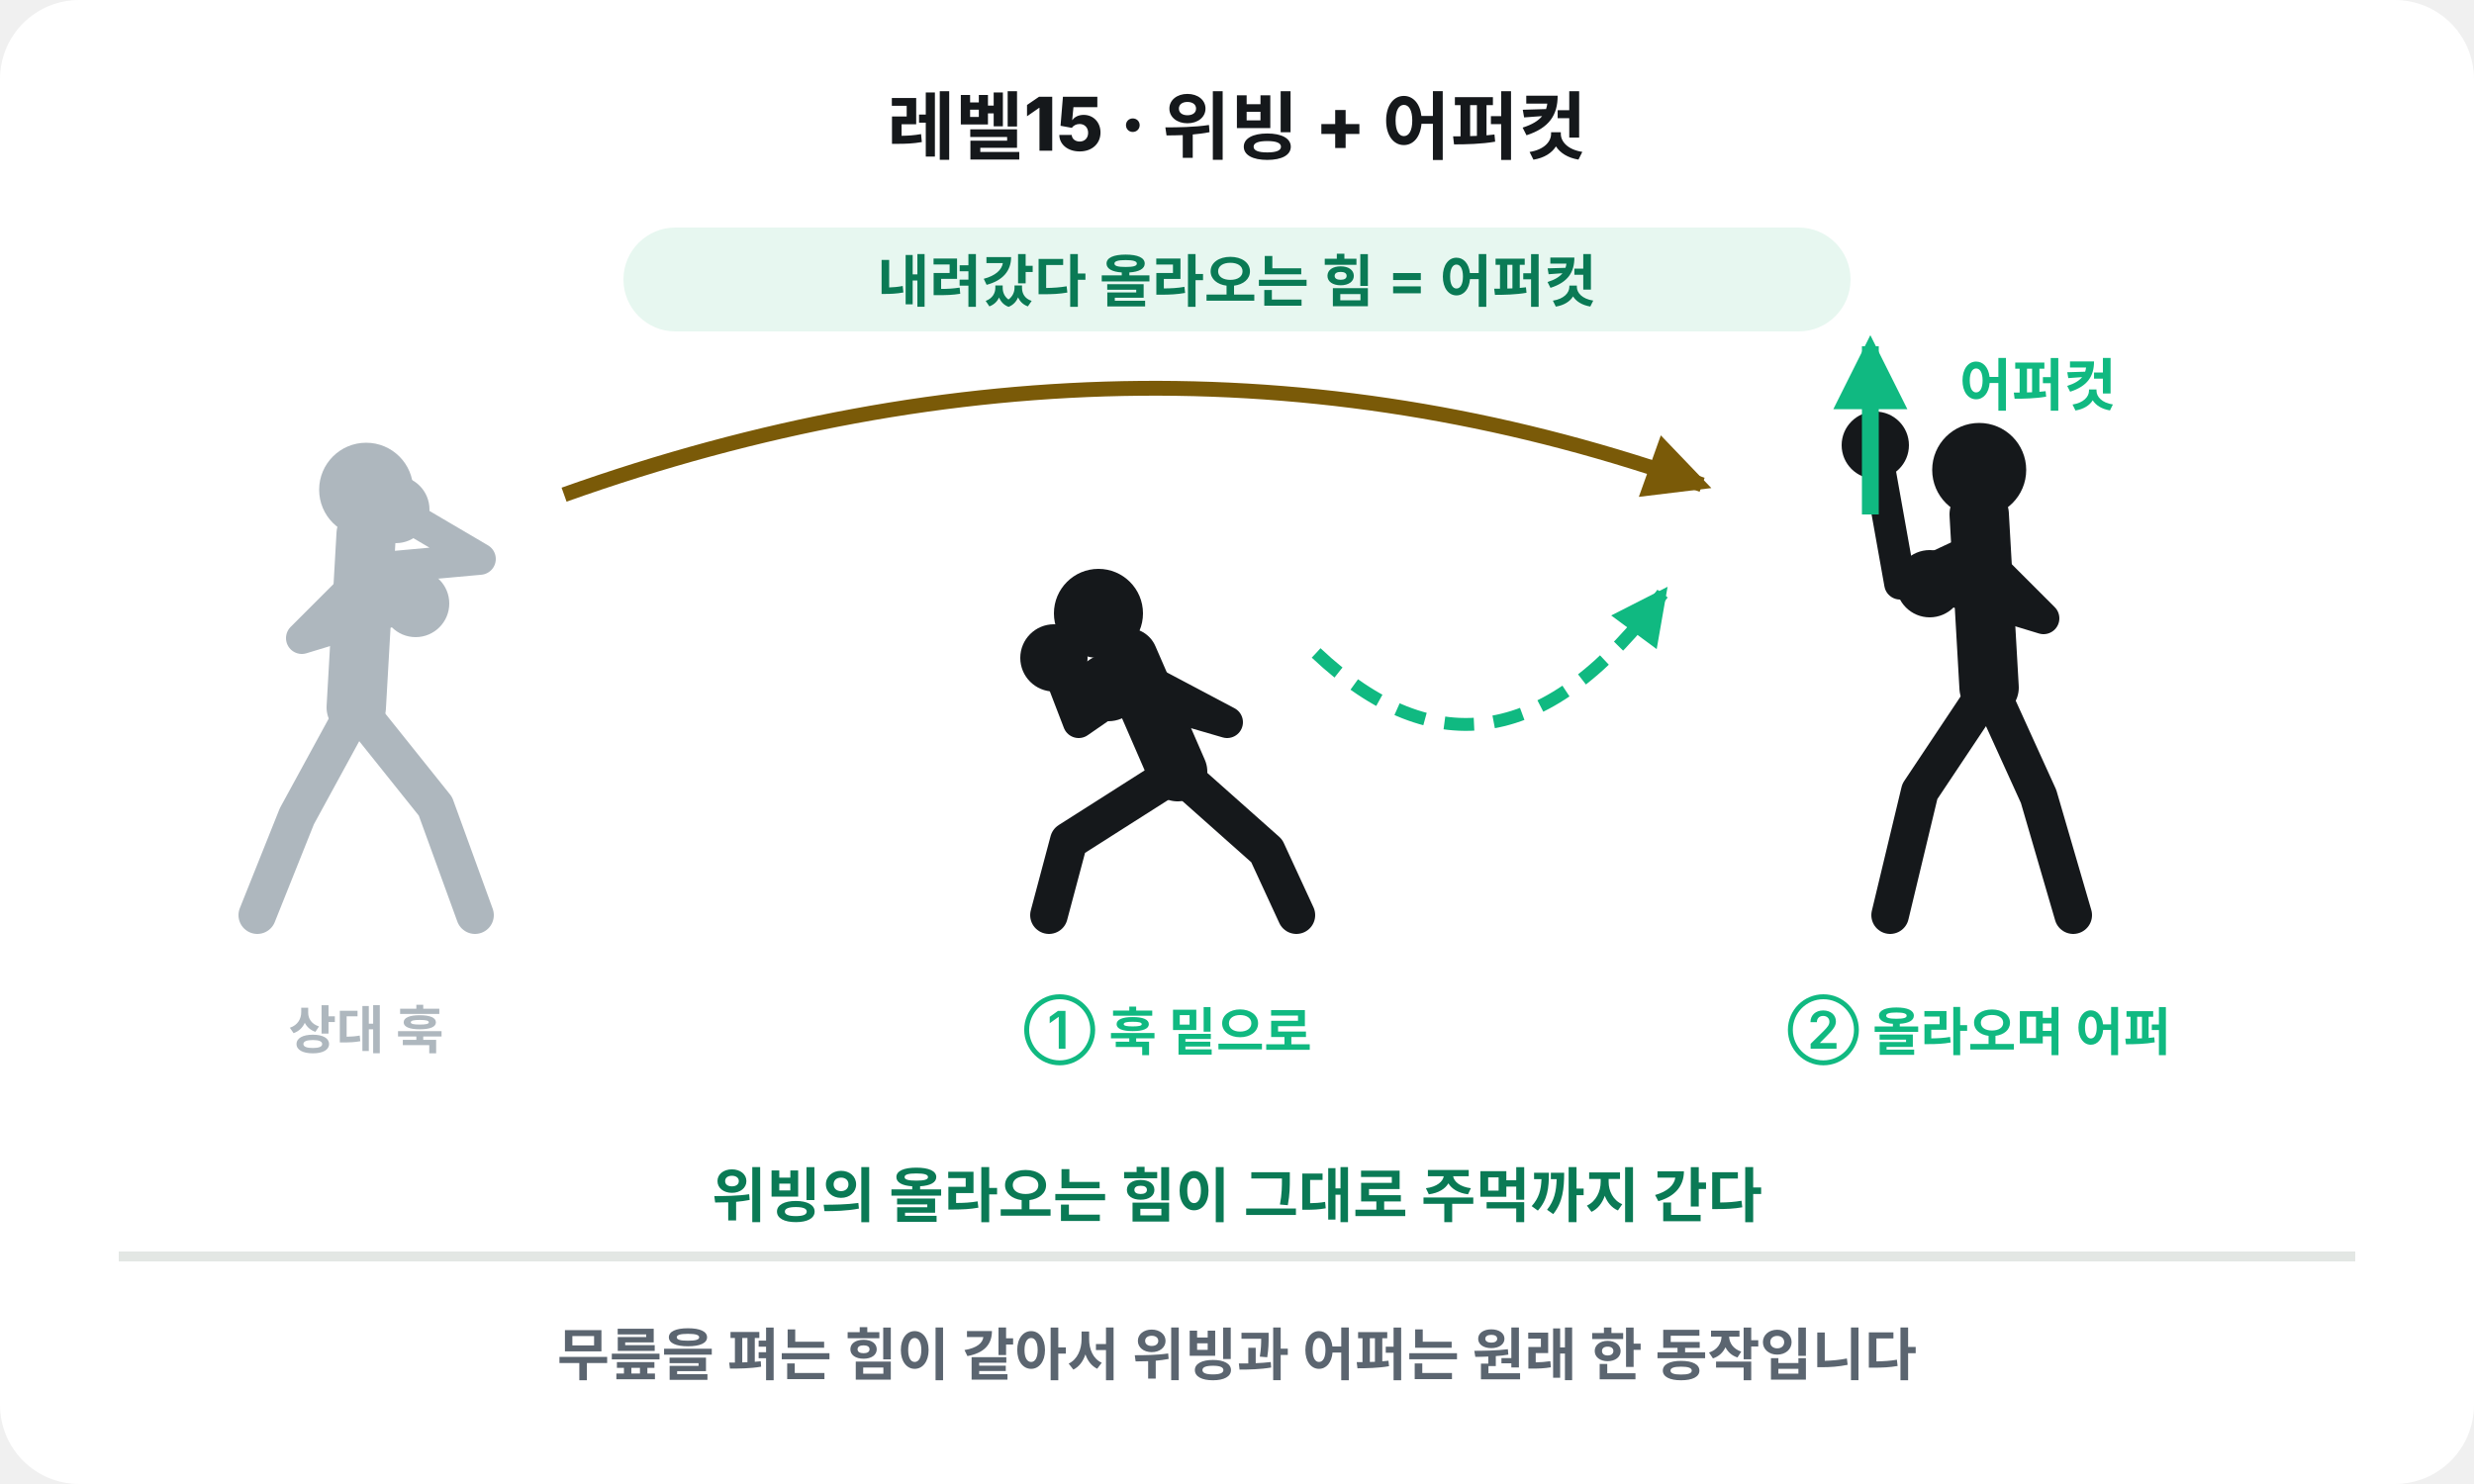
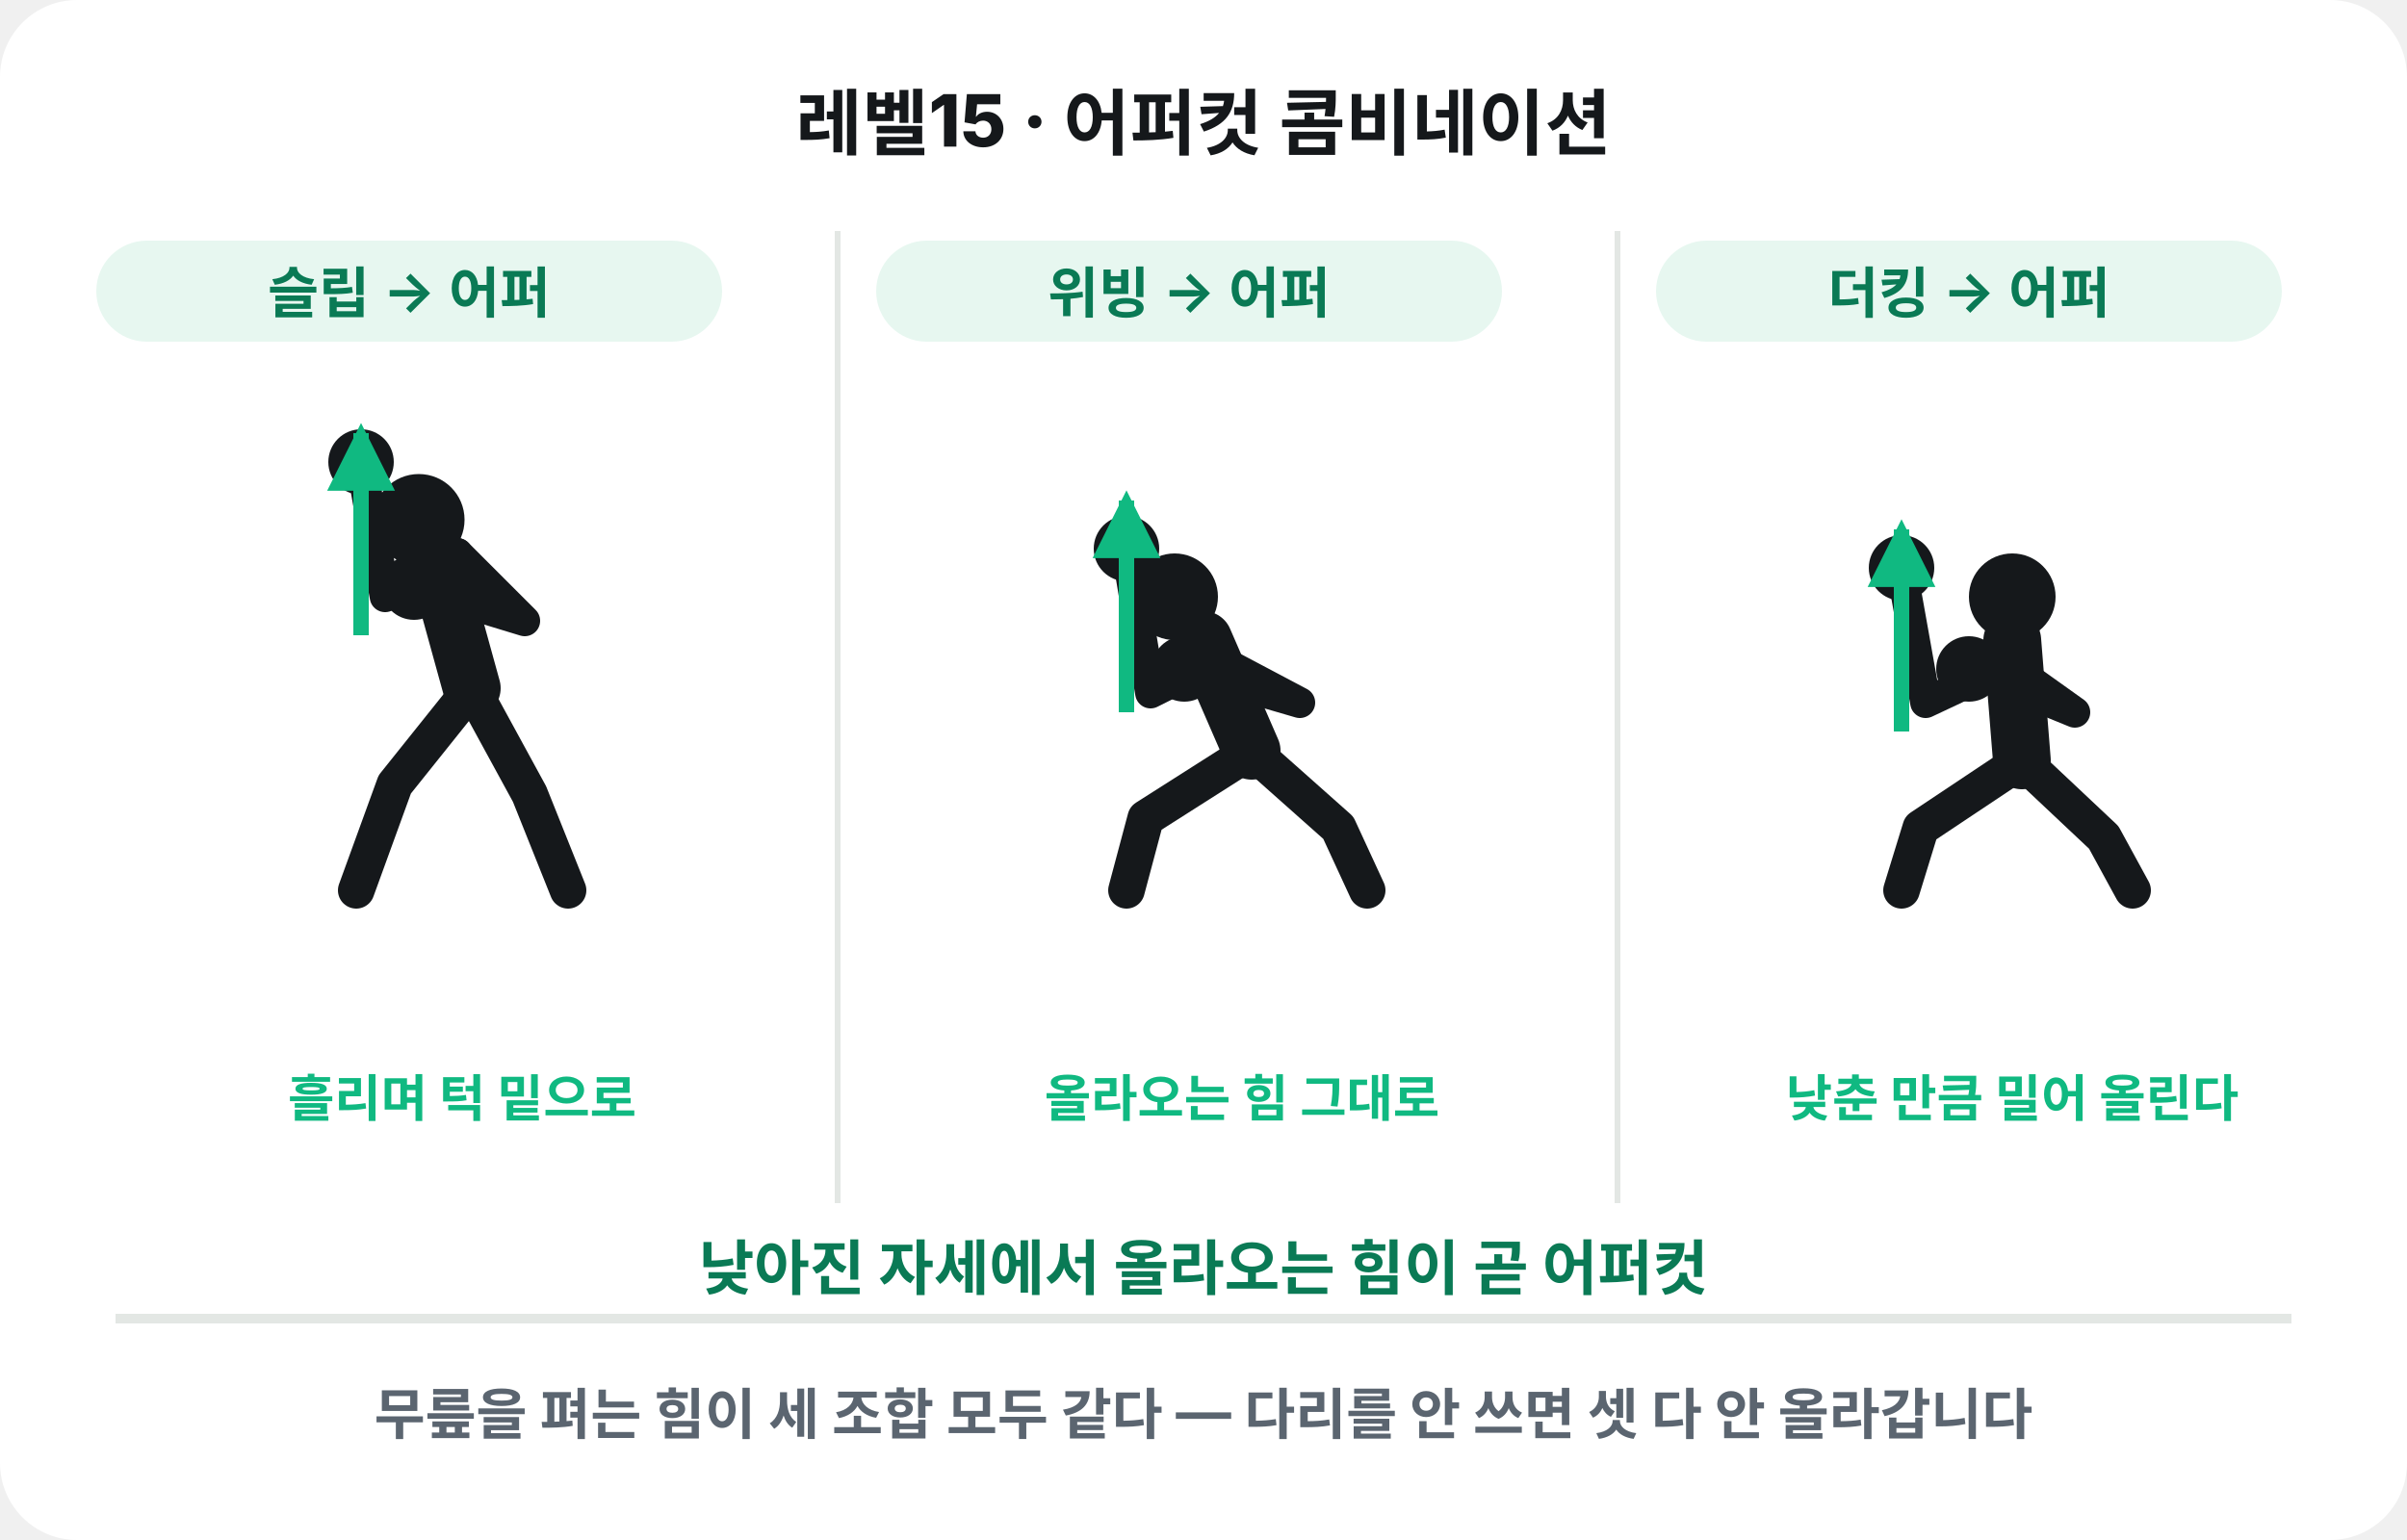
- <svg xmlns="http://www.w3.org/2000/svg" viewBox="0 0 500 300" role="img" font-family="'Pretendard','IBM Plex Sans KR',system-ui,-apple-system,'Malgun Gothic',sans-serif" aria-label="상대 훅 밑을 위빙으로 지나 무릎이 펴지며 올라오는 힘이 그대로 어퍼컷이 된다.">
+ <svg xmlns="http://www.w3.org/2000/svg" viewBox="0 0 500 320" role="img" font-family="'Pretendard','IBM Plex Sans KR',system-ui,-apple-system,'Malgun Gothic',sans-serif" aria-label="슬립·위빙·더킹으로 낮아진 자세에서 무릎을 펴는 힘이 그대로 어퍼컷이 된다.">
  <defs>
-     <marker id="wu-m" viewBox="0 0 10 10" refX="8.5" refY="5" markerWidth="4.4" markerHeight="4.4" orient="auto-start-reverse">
+     <marker id="cb15-m" viewBox="0 0 10 10" refX="8.5" refY="5" markerWidth="4.4" markerHeight="4.4" orient="auto-start-reverse">
      <path d="M0,0 L10,5 L0,10 z" fill="#10B981" />
    </marker>
-     <marker id="wu-g" viewBox="0 0 10 10" refX="8.5" refY="5" markerWidth="4.4" markerHeight="4.4" orient="auto-start-reverse">
-       <path d="M0,0 L10,5 L0,10 z" fill="#7A5A08" />
-     </marker>
  </defs>
-   <rect x="0" y="0" width="500" height="300" rx="16" fill="#FFFFFF" />
-   <text x="250" y="31" fill="#15181B" font-size="15" font-weight="800" text-anchor="middle">레벨15 · 위빙 + 어퍼컷</text>
-   <rect x="126" y="46" width="248" height="21" rx="10.5" fill="#E7F7F0" />
-   <text x="250" y="61" fill="#0A7A55" font-size="11.5" font-weight="700" text-anchor="middle">내려갔다 올라오는 힘 = 어퍼컷</text>
-   <g opacity="1">
-     <polyline points="75,115 61,129 84,122" fill="none" stroke="#AEB7BE" stroke-width="6.4" stroke-linecap="round" stroke-linejoin="round" />
-     <circle cx="84" cy="122" r="6.8" fill="#AEB7BE" />
-     <polyline points="72,143 60,165 52,185" fill="none" stroke="#AEB7BE" stroke-width="7.6" stroke-linecap="round" stroke-linejoin="round" />
-     <polyline points="74,108 72,143" fill="none" stroke="#AEB7BE" stroke-width="12" stroke-linecap="round" stroke-linejoin="round" />
-     <polyline points="72,143 88,163 96,185" fill="none" stroke="#AEB7BE" stroke-width="7.6" stroke-linecap="round" stroke-linejoin="round" />
-     <circle cx="74" cy="99" r="9.5" fill="#AEB7BE" />
-     <polyline points="75,115 97,113 80,103" fill="none" stroke="#AEB7BE" stroke-width="6.4" stroke-linecap="round" stroke-linejoin="round" />
-     <circle cx="80" cy="103" r="6.8" fill="#AEB7BE" />
-   </g>
-   <text x="74" y="212" fill="#AEB7BE" font-size="10.5" font-weight="600" text-anchor="middle">상대 훅</text>
-   <path d="M114,100 Q232,58 344,98" fill="none" stroke="#7A5A08" stroke-width="3" marker-end="url(#wu-g)" />
-   <g transform="translate(472,0) scale(-1,1)">
+   <rect x="0" y="0" width="500" height="320" rx="16" fill="#FFFFFF" />
+   <text x="250" y="31" fill="#15181B" font-size="15" font-weight="800" text-anchor="middle">레벨15 · 어퍼컷 콤비네이션</text>
+   <line x1="174" y1="48" x2="174" y2="250" stroke="#E3E7E4" stroke-width="1.2" />
+   <line x1="336" y1="48" x2="336" y2="250" stroke="#E3E7E4" stroke-width="1.2" />
+   <rect x="20" y="50" width="130" height="21" rx="10.5" fill="#E7F7F0" />
+   <text x="85" y="65" fill="#0A7A55" font-size="11.5" font-weight="700" text-anchor="middle">슬립 → 어퍼</text>
+   <g transform="translate(192,0) scale(-1,1)">
    <g opacity="1">
-       <polyline points="241,137 224,146 248,139" fill="none" stroke="#15181B" stroke-width="6.4" stroke-linecap="round" stroke-linejoin="round" />
-       <circle cx="248" cy="139" r="6.8" fill="#15181B" />
-       <polyline points="234,156 216,172 210,185" fill="none" stroke="#15181B" stroke-width="7.6" stroke-linecap="round" stroke-linejoin="round" />
-       <polyline points="244,133 234,156" fill="none" stroke="#15181B" stroke-width="12" stroke-linecap="round" stroke-linejoin="round" />
-       <polyline points="234,156 256,170 260,185" fill="none" stroke="#15181B" stroke-width="7.6" stroke-linecap="round" stroke-linejoin="round" />
-       <circle cx="250" cy="124" r="9" fill="#15181B" />
-       <polyline points="241,137 254,146 259,133" fill="none" stroke="#15181B" stroke-width="6.4" stroke-linecap="round" stroke-linejoin="round" />
-       <circle cx="259" cy="133" r="6.8" fill="#15181B" />
+       <polyline points="97,115 83,129 106,122" fill="none" stroke="#15181B" stroke-width="6.4" stroke-linecap="round" stroke-linejoin="round" />
+       <circle cx="106" cy="122" r="6.8" fill="#15181B" />
+       <polyline points="94,143 82,165 74,185" fill="none" stroke="#15181B" stroke-width="7.6" stroke-linecap="round" stroke-linejoin="round" />
+       <polyline points="102,114 94,143" fill="none" stroke="#15181B" stroke-width="12" stroke-linecap="round" stroke-linejoin="round" />
+       <polyline points="94,143 110,163 118,185" fill="none" stroke="#15181B" stroke-width="7.6" stroke-linecap="round" stroke-linejoin="round" />
+       <circle cx="105" cy="108" r="9.5" fill="#15181B" />
+       <polyline points="97,115 112,124 117,96" fill="none" stroke="#15181B" stroke-width="6.4" stroke-linecap="round" stroke-linejoin="round" />
+       <circle cx="117" cy="96" r="6.8" fill="#15181B" />
    </g>
  </g>
-   <text x="236" y="212" fill="#10B981" font-size="10.5" font-weight="600" text-anchor="middle">① 훅 밑으로</text>
-   <path d="M266,132 Q302,166 336,120" fill="none" stroke="#10B981" stroke-width="2.6" stroke-dasharray="6 4" marker-end="url(#wu-m)" />
-   <g transform="translate(800,0) scale(-1,1)">
+   <line x1="75" y1="132" x2="75" y2="90" stroke="#10B981" stroke-width="3.2" marker-end="url(#cb15-m)" />
+   <text x="96" y="232" fill="#10B981" font-size="10.5" font-weight="600" text-anchor="middle">흘리며 턱 밑으로</text>
+   <rect x="182" y="50" width="130" height="21" rx="10.5" fill="#E7F7F0" />
+   <text x="247" y="65" fill="#0A7A55" font-size="11.5" font-weight="700" text-anchor="middle">위빙 → 어퍼</text>
+   <g transform="translate(516,0) scale(-1,1)">
    <g opacity="1">
-       <polyline points="401,111 387,125 410,118" fill="none" stroke="#15181B" stroke-width="6.4" stroke-linecap="round" stroke-linejoin="round" />
-       <circle cx="410" cy="118" r="6.8" fill="#15181B" />
-       <polyline points="398,139 388,161 381,185" fill="none" stroke="#15181B" stroke-width="7.6" stroke-linecap="round" stroke-linejoin="round" />
-       <polyline points="400,104 398,139" fill="none" stroke="#15181B" stroke-width="12" stroke-linecap="round" stroke-linejoin="round" />
-       <polyline points="398,139 412,160 418,185" fill="none" stroke="#15181B" stroke-width="7.6" stroke-linecap="round" stroke-linejoin="round" />
-       <circle cx="400" cy="95" r="9.5" fill="#15181B" />
-       <polyline points="401,111 416,118 421,90" fill="none" stroke="#15181B" stroke-width="6.4" stroke-linecap="round" stroke-linejoin="round" />
-       <circle cx="421" cy="90" r="6.8" fill="#15181B" />
+       <polyline points="263,137 246,146 270,139" fill="none" stroke="#15181B" stroke-width="6.4" stroke-linecap="round" stroke-linejoin="round" />
+       <circle cx="270" cy="139" r="6.8" fill="#15181B" />
+       <polyline points="256,156 238,172 232,185" fill="none" stroke="#15181B" stroke-width="7.6" stroke-linecap="round" stroke-linejoin="round" />
+       <polyline points="266,133 256,156" fill="none" stroke="#15181B" stroke-width="12" stroke-linecap="round" stroke-linejoin="round" />
+       <polyline points="256,156 278,170 282,185" fill="none" stroke="#15181B" stroke-width="7.6" stroke-linecap="round" stroke-linejoin="round" />
+       <circle cx="272" cy="124" r="9" fill="#15181B" />
+       <polyline points="263,137 277,144 282,114" fill="none" stroke="#15181B" stroke-width="6.4" stroke-linecap="round" stroke-linejoin="round" />
+       <circle cx="282" cy="114" r="6.8" fill="#15181B" />
    </g>
  </g>
-   <line x1="378" y1="104" x2="378" y2="70" stroke="#10B981" stroke-width="3.4" marker-end="url(#wu-m)" />
-   <text x="396" y="82" fill="#10B981" font-size="11.5" font-weight="800" text-anchor="start">어퍼컷</text>
-   <text x="400" y="212" fill="#10B981" font-size="10.5" font-weight="600" text-anchor="middle">② 올라오며 어퍼</text>
-   <text x="250" y="246" fill="#0A7A55" font-size="12" font-weight="800" text-anchor="middle">위빙의 올라오는 힘이 그대로 주먹까지 간다</text>
-   <line x1="24" y1="254" x2="476" y2="254" stroke="#E3E7E4" stroke-width="2" />
-   <text x="250" y="278" fill="#5B6570" font-size="11.5" font-weight="700" text-anchor="middle">무릎을 펴는 힘이 같아서 위빙과 어퍼는 원래 한 동작입니다</text>
+   <line x1="234" y1="148" x2="234" y2="104" stroke="#10B981" stroke-width="3.2" marker-end="url(#cb15-m)" />
+   <text x="258" y="232" fill="#10B981" font-size="10.5" font-weight="600" text-anchor="middle">올라오는 힘 그대로</text>
+   <rect x="344" y="50" width="130" height="21" rx="10.5" fill="#E7F7F0" />
+   <text x="409" y="65" fill="#0A7A55" font-size="11.5" font-weight="700" text-anchor="middle">더킹 → 어퍼</text>
+   <g transform="translate(836,0) scale(-1,1)">
+     <g opacity="1">
+       <polyline points="419,138 405,148 427,139" fill="none" stroke="#15181B" stroke-width="6.4" stroke-linecap="round" stroke-linejoin="round" />
+       <circle cx="427" cy="139" r="6.8" fill="#15181B" />
+       <polyline points="416,158 399,174 393,185" fill="none" stroke="#15181B" stroke-width="7.6" stroke-linecap="round" stroke-linejoin="round" />
+       <polyline points="418,133 416,158" fill="none" stroke="#15181B" stroke-width="12" stroke-linecap="round" stroke-linejoin="round" />
+       <polyline points="416,158 437,172 441,185" fill="none" stroke="#15181B" stroke-width="7.6" stroke-linecap="round" stroke-linejoin="round" />
+       <circle cx="418" cy="124" r="9" fill="#15181B" />
+       <polyline points="419,138 436,146 441,118" fill="none" stroke="#15181B" stroke-width="6.4" stroke-linecap="round" stroke-linejoin="round" />
+       <circle cx="441" cy="118" r="6.8" fill="#15181B" />
+     </g>
+   </g>
+   <line x1="395" y1="152" x2="395" y2="110" stroke="#10B981" stroke-width="3.2" marker-end="url(#cb15-m)" />
+   <text x="418" y="232" fill="#10B981" font-size="10.5" font-weight="600" text-anchor="middle">낮춘 만큼 밀어 올린다</text>
+   <text x="250" y="268" fill="#0A7A55" font-size="12.5" font-weight="800" text-anchor="middle">낮아진 자세에서 올라오는 힘이 곧 어퍼컷</text>
+   <line x1="24" y1="274" x2="476" y2="274" stroke="#E3E7E4" stroke-width="2" />
+   <text x="250" y="298" fill="#5B6570" font-size="11.5" font-weight="700" text-anchor="middle">무릎을 펴는 힘이 세 조합 모두 같다 — 다리를 안 쓰면 셋 다 안 올라갑니다</text>
</svg>
